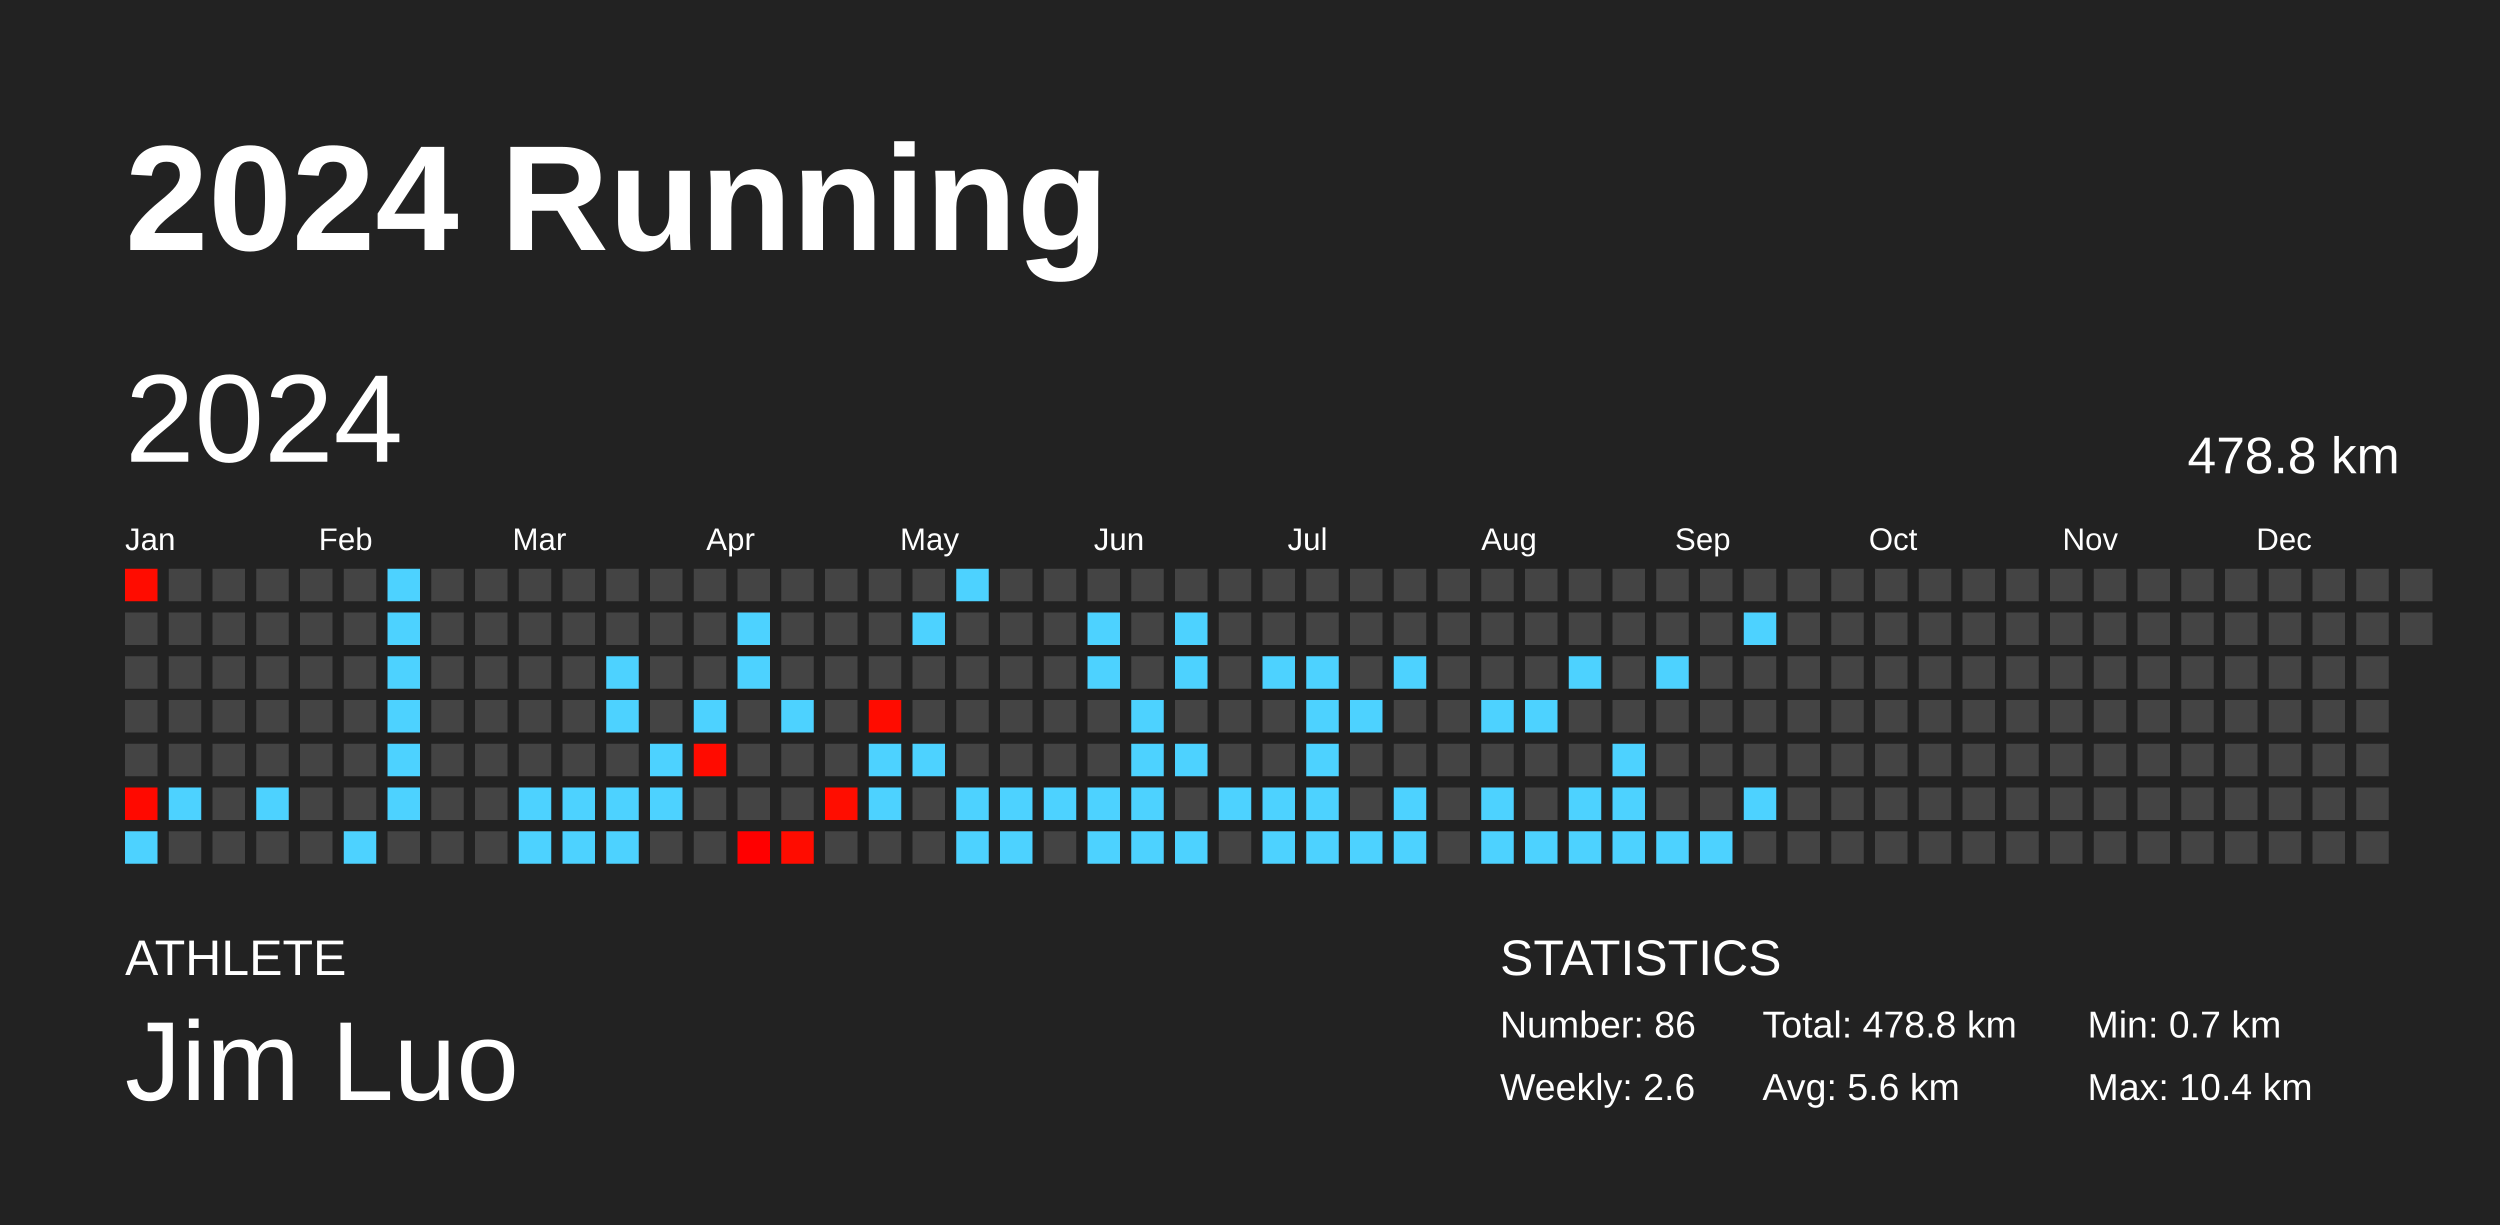
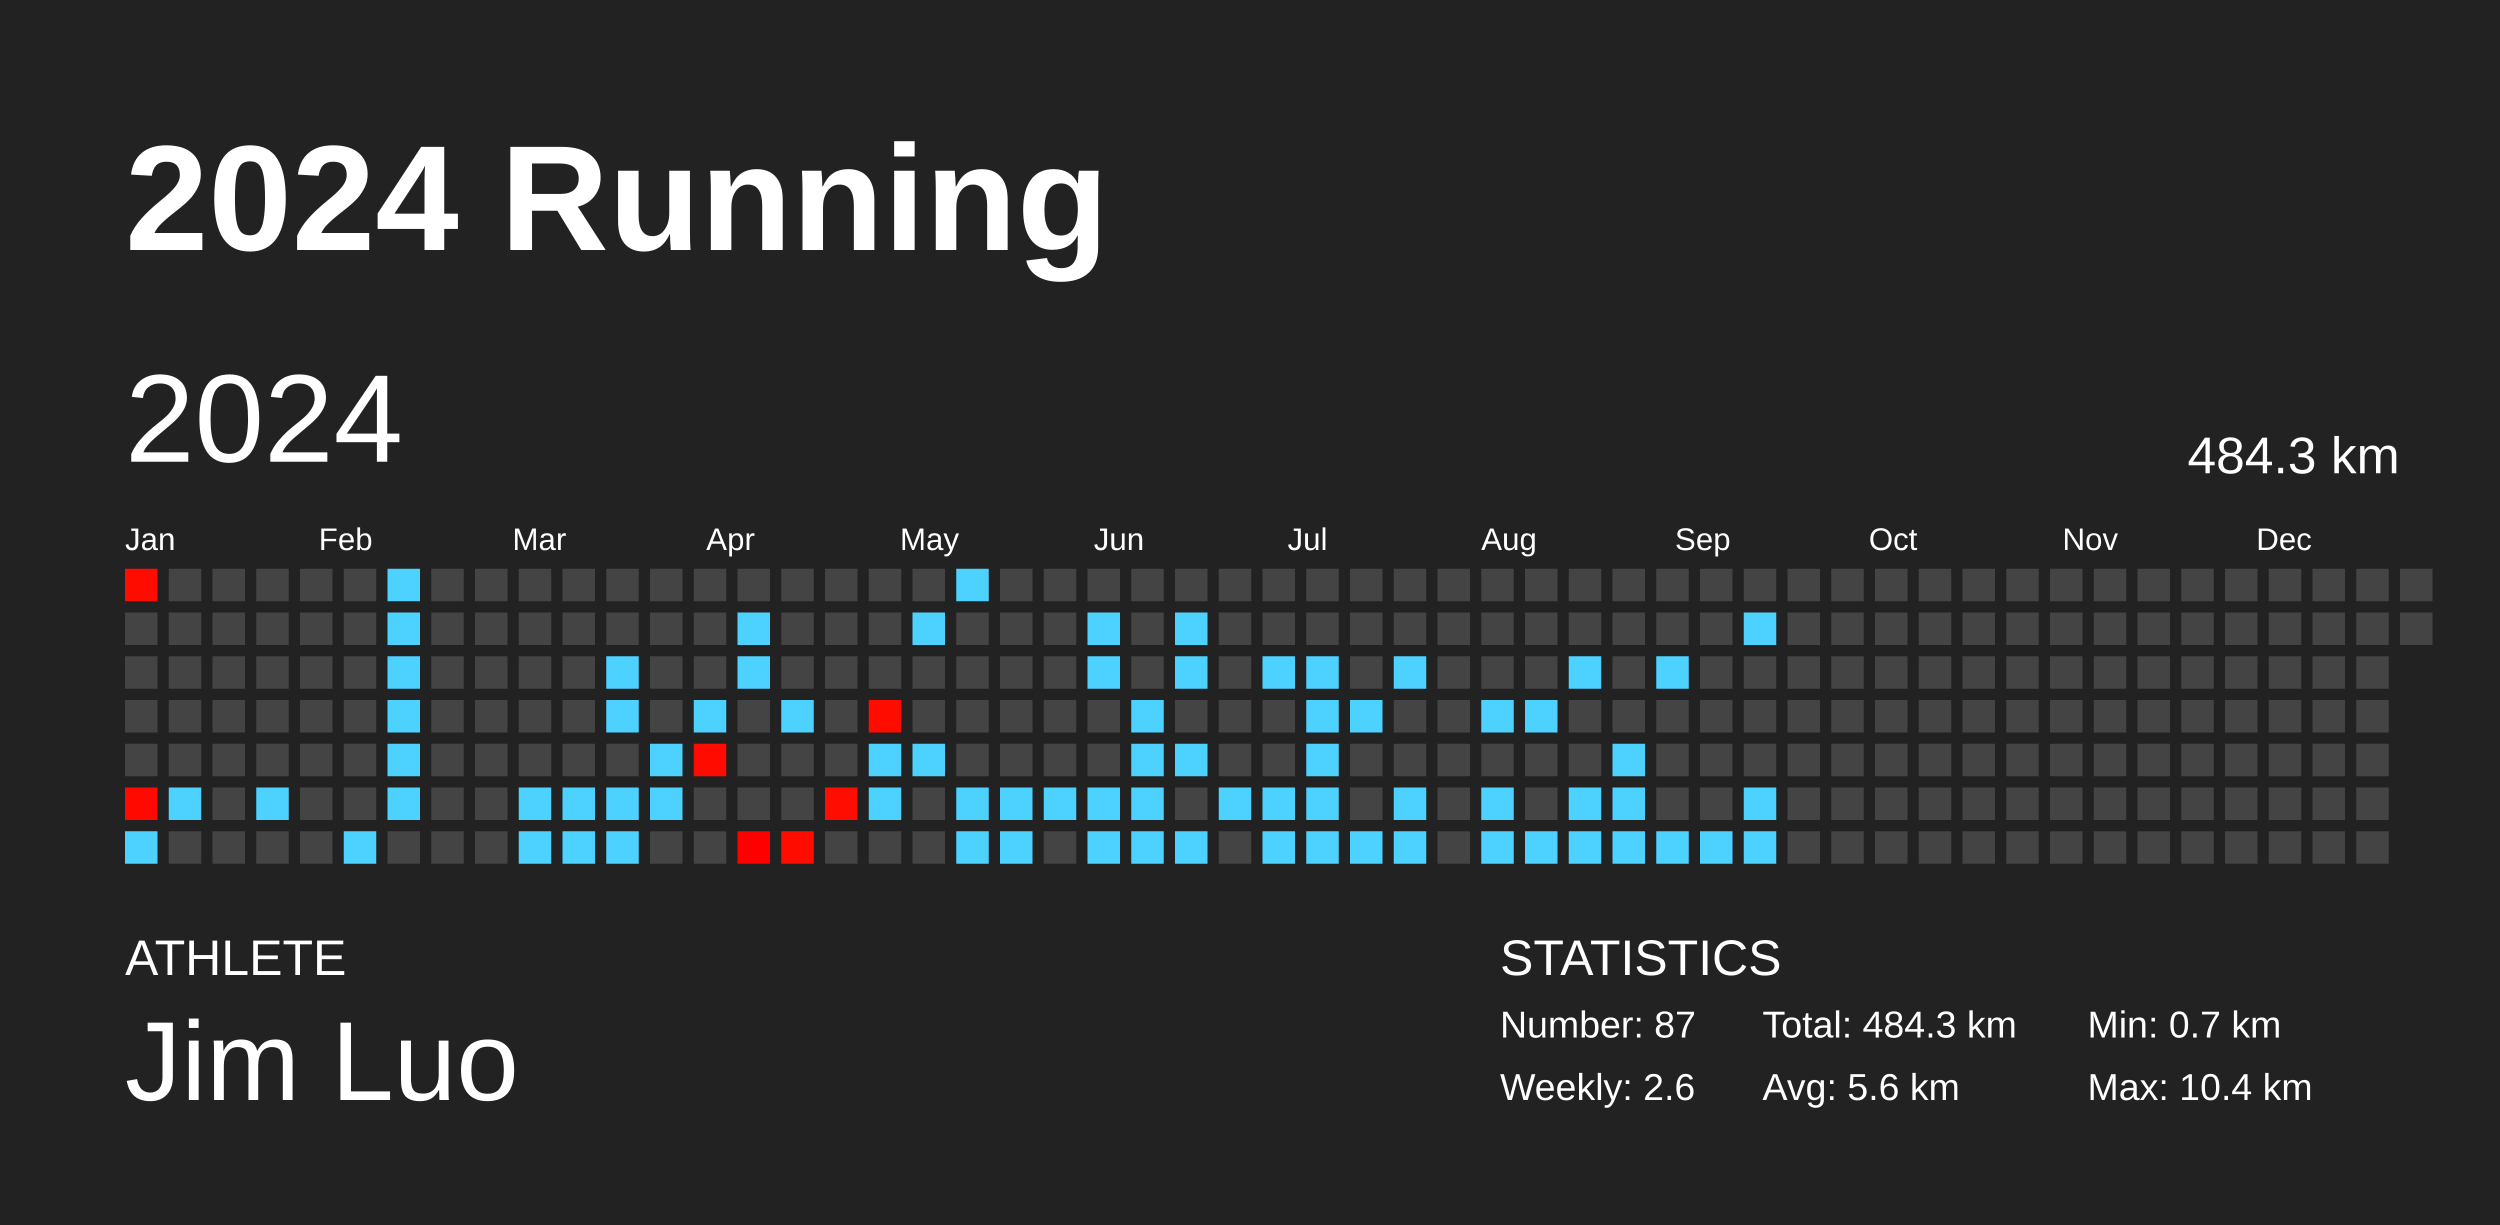
<svg xmlns="http://www.w3.org/2000/svg" baseProfile="full" height="98mm" version="1.1" viewBox="0,0,200,98" width="200mm">
  <defs />
  <rect fill="#222222" height="98" width="200" x="0" y="0" />
  <text fill="#FFFFFF" style="font-size:12px; font-family:Arial; font-weight:bold;" x="10" y="20">2024 Running</text>
  <text fill="#FFFFFF" style="font-size:4px; font-family:Arial" x="10" y="78">ATHLETE</text>
  <text fill="#FFFFFF" style="font-size:9px; font-family:Arial" x="10" y="88">Jim Luo</text>
  <text fill="#FFFFFF" style="font-size:4px; font-family:Arial" x="120" y="78">STATISTICS</text>
-   <text fill="#FFFFFF" style="font-size:3px; font-family:Arial" x="120" y="83">Number: 86</text>
+   <text fill="#FFFFFF" style="font-size:3px; font-family:Arial" x="120" y="83">Number: 87</text>
  <text fill="#FFFFFF" style="font-size:3px; font-family:Arial" x="120" y="88">Weekly: 2.6</text>
-   <text fill="#FFFFFF" style="font-size:3px; font-family:Arial" x="141" y="83">Total: 478.8 km</text>
+   <text fill="#FFFFFF" style="font-size:3px; font-family:Arial" x="141" y="83">Total: 484.3 km</text>
  <text fill="#FFFFFF" style="font-size:3px; font-family:Arial" x="141" y="88">Avg: 5.6 km</text>
  <text fill="#FFFFFF" style="font-size:3px; font-family:Arial" x="167" y="83">Min: 0.7 km</text>
  <text fill="#FFFFFF" style="font-size:3px; font-family:Arial" x="167" y="88">Max: 10.4 km</text>
  <text dominant-baseline="hanging" fill="#FFFFFF" style="font-size:10.0px; font-family:Arial;" x="10" y="30">2024</text>
-   <text dominant-baseline="hanging" fill="#FFFFFF" style="font-size:4.125px; font-family:Arial;" x="175" y="35">478.8 km</text>
+   <text dominant-baseline="hanging" fill="#FFFFFF" style="font-size:4.125px; font-family:Arial;" x="175" y="35">484.3 km</text>
  <text fill="#FFFFFF" style="font-size:2.5px; font-family:Arial" x="10.0" y="44">Jan</text>
  <text fill="#FFFFFF" style="font-size:2.5px; font-family:Arial" x="25.5" y="44">Feb</text>
  <text fill="#FFFFFF" style="font-size:2.5px; font-family:Arial" x="41.0" y="44">Mar</text>
  <text fill="#FFFFFF" style="font-size:2.5px; font-family:Arial" x="56.5" y="44">Apr</text>
  <text fill="#FFFFFF" style="font-size:2.5px; font-family:Arial" x="72.0" y="44">May</text>
  <text fill="#FFFFFF" style="font-size:2.5px; font-family:Arial" x="87.5" y="44">Jun</text>
  <text fill="#FFFFFF" style="font-size:2.5px; font-family:Arial" x="103.0" y="44">Jul</text>
  <text fill="#FFFFFF" style="font-size:2.5px; font-family:Arial" x="118.5" y="44">Aug</text>
  <text fill="#FFFFFF" style="font-size:2.5px; font-family:Arial" x="134.0" y="44">Sep</text>
  <text fill="#FFFFFF" style="font-size:2.5px; font-family:Arial" x="149.5" y="44">Oct</text>
  <text fill="#FFFFFF" style="font-size:2.5px; font-family:Arial" x="165.0" y="44">Nov</text>
  <text fill="#FFFFFF" style="font-size:2.5px; font-family:Arial" x="180.5" y="44">Dec</text>
  <rect fill="#ff0c00" height="2.6" width="2.6" x="10.0" y="45.5" />
  <rect fill="#444444" height="2.6" width="2.6" x="10.0" y="49.0" />
  <rect fill="#444444" height="2.6" width="2.6" x="10.0" y="52.5" />
  <rect fill="#444444" height="2.6" width="2.6" x="10.0" y="56.0" />
  <rect fill="#444444" height="2.6" width="2.6" x="10.0" y="59.5" />
  <rect fill="#ff0900" height="2.6" width="2.6" x="10.0" y="63.0" />
  <rect fill="#4dd2ff" height="2.6" width="2.6" x="10.0" y="66.5" />
  <rect fill="#444444" height="2.6" width="2.6" x="13.5" y="45.5" />
  <rect fill="#444444" height="2.6" width="2.6" x="13.5" y="49.0" />
  <rect fill="#444444" height="2.6" width="2.6" x="13.5" y="52.5" />
  <rect fill="#444444" height="2.6" width="2.6" x="13.5" y="56.0" />
  <rect fill="#444444" height="2.6" width="2.6" x="13.5" y="59.5" />
  <rect fill="#4dd2ff" height="2.6" width="2.6" x="13.5" y="63.0" />
  <rect fill="#444444" height="2.6" width="2.6" x="13.5" y="66.5" />
  <rect fill="#444444" height="2.6" width="2.6" x="17.0" y="45.5" />
  <rect fill="#444444" height="2.6" width="2.6" x="17.0" y="49.0" />
  <rect fill="#444444" height="2.6" width="2.6" x="17.0" y="52.5" />
  <rect fill="#444444" height="2.6" width="2.6" x="17.0" y="56.0" />
  <rect fill="#444444" height="2.6" width="2.6" x="17.0" y="59.5" />
  <rect fill="#444444" height="2.6" width="2.6" x="17.0" y="63.0" />
  <rect fill="#444444" height="2.6" width="2.6" x="17.0" y="66.5" />
  <rect fill="#444444" height="2.6" width="2.6" x="20.5" y="45.5" />
  <rect fill="#444444" height="2.6" width="2.6" x="20.5" y="49.0" />
  <rect fill="#444444" height="2.6" width="2.6" x="20.5" y="52.5" />
  <rect fill="#444444" height="2.6" width="2.6" x="20.5" y="56.0" />
  <rect fill="#444444" height="2.6" width="2.6" x="20.5" y="59.5" />
  <rect fill="#4dd2ff" height="2.6" width="2.6" x="20.5" y="63.0" />
  <rect fill="#444444" height="2.6" width="2.6" x="20.5" y="66.5" />
  <rect fill="#444444" height="2.6" width="2.6" x="24.0" y="45.5" />
  <rect fill="#444444" height="2.6" width="2.6" x="24.0" y="49.0" />
  <rect fill="#444444" height="2.6" width="2.6" x="24.0" y="52.5" />
  <rect fill="#444444" height="2.6" width="2.6" x="24.0" y="56.0" />
  <rect fill="#444444" height="2.6" width="2.6" x="24.0" y="59.5" />
  <rect fill="#444444" height="2.6" width="2.6" x="24.0" y="63.0" />
  <rect fill="#444444" height="2.6" width="2.6" x="24.0" y="66.5" />
  <rect fill="#444444" height="2.6" width="2.6" x="27.5" y="45.5" />
  <rect fill="#444444" height="2.6" width="2.6" x="27.5" y="49.0" />
  <rect fill="#444444" height="2.6" width="2.6" x="27.5" y="52.5" />
  <rect fill="#444444" height="2.6" width="2.6" x="27.5" y="56.0" />
  <rect fill="#444444" height="2.6" width="2.6" x="27.5" y="59.5" />
  <rect fill="#444444" height="2.6" width="2.6" x="27.5" y="63.0" />
  <rect fill="#4dd2ff" height="2.6" width="2.6" x="27.5" y="66.5" />
  <rect fill="#4dd2ff" height="2.6" width="2.6" x="31.0" y="45.5" />
  <rect fill="#4dd2ff" height="2.6" width="2.6" x="31.0" y="49.0" />
  <rect fill="#4dd2ff" height="2.6" width="2.6" x="31.0" y="52.5" />
  <rect fill="#4dd2ff" height="2.6" width="2.6" x="31.0" y="56.0" />
  <rect fill="#4dd2ff" height="2.6" width="2.6" x="31.0" y="59.5" />
  <rect fill="#4dd2ff" height="2.6" width="2.6" x="31.0" y="63.0" />
  <rect fill="#444444" height="2.6" width="2.6" x="31.0" y="66.5" />
  <rect fill="#444444" height="2.6" width="2.6" x="34.5" y="45.5" />
  <rect fill="#444444" height="2.6" width="2.6" x="34.5" y="49.0" />
  <rect fill="#444444" height="2.6" width="2.6" x="34.5" y="52.5" />
  <rect fill="#444444" height="2.6" width="2.6" x="34.5" y="56.0" />
  <rect fill="#444444" height="2.6" width="2.6" x="34.5" y="59.5" />
  <rect fill="#444444" height="2.6" width="2.6" x="34.5" y="63.0" />
  <rect fill="#444444" height="2.6" width="2.6" x="34.5" y="66.5" />
  <rect fill="#444444" height="2.6" width="2.6" x="38.0" y="45.5" />
  <rect fill="#444444" height="2.6" width="2.6" x="38.0" y="49.0" />
  <rect fill="#444444" height="2.6" width="2.6" x="38.0" y="52.5" />
  <rect fill="#444444" height="2.6" width="2.6" x="38.0" y="56.0" />
  <rect fill="#444444" height="2.6" width="2.6" x="38.0" y="59.5" />
  <rect fill="#444444" height="2.6" width="2.6" x="38.0" y="63.0" />
  <rect fill="#444444" height="2.6" width="2.6" x="38.0" y="66.5" />
  <rect fill="#444444" height="2.6" width="2.6" x="41.5" y="45.5" />
  <rect fill="#444444" height="2.6" width="2.6" x="41.5" y="49.0" />
  <rect fill="#444444" height="2.6" width="2.6" x="41.5" y="52.5" />
  <rect fill="#444444" height="2.6" width="2.6" x="41.5" y="56.0" />
  <rect fill="#444444" height="2.6" width="2.6" x="41.5" y="59.5" />
  <rect fill="#4dd2ff" height="2.6" width="2.6" x="41.5" y="63.0" />
  <rect fill="#4dd2ff" height="2.6" width="2.6" x="41.5" y="66.5" />
  <rect fill="#444444" height="2.6" width="2.6" x="45.0" y="45.5" />
  <rect fill="#444444" height="2.6" width="2.6" x="45.0" y="49.0" />
  <rect fill="#444444" height="2.6" width="2.6" x="45.0" y="52.5" />
  <rect fill="#444444" height="2.6" width="2.6" x="45.0" y="56.0" />
  <rect fill="#444444" height="2.6" width="2.6" x="45.0" y="59.5" />
  <rect fill="#4dd2ff" height="2.6" width="2.6" x="45.0" y="63.0" />
  <rect fill="#4dd2ff" height="2.6" width="2.6" x="45.0" y="66.5" />
  <rect fill="#444444" height="2.6" width="2.6" x="48.5" y="45.5" />
  <rect fill="#444444" height="2.6" width="2.6" x="48.5" y="49.0" />
  <rect fill="#4dd2ff" height="2.6" width="2.6" x="48.5" y="52.5" />
  <rect fill="#4dd2ff" height="2.6" width="2.6" x="48.5" y="56.0" />
  <rect fill="#444444" height="2.6" width="2.6" x="48.5" y="59.5" />
  <rect fill="#4dd2ff" height="2.6" width="2.6" x="48.5" y="63.0" />
  <rect fill="#4dd2ff" height="2.6" width="2.6" x="48.5" y="66.5" />
  <rect fill="#444444" height="2.6" width="2.6" x="52.0" y="45.5" />
  <rect fill="#444444" height="2.6" width="2.6" x="52.0" y="49.0" />
  <rect fill="#444444" height="2.6" width="2.6" x="52.0" y="52.5" />
  <rect fill="#444444" height="2.6" width="2.6" x="52.0" y="56.0" />
  <rect fill="#4dd2ff" height="2.6" width="2.6" x="52.0" y="59.5" />
  <rect fill="#4dd2ff" height="2.6" width="2.6" x="52.0" y="63.0" />
  <rect fill="#444444" height="2.6" width="2.6" x="52.0" y="66.5" />
  <rect fill="#444444" height="2.6" width="2.6" x="55.5" y="45.5" />
  <rect fill="#444444" height="2.6" width="2.6" x="55.5" y="49.0" />
  <rect fill="#444444" height="2.6" width="2.6" x="55.5" y="52.5" />
  <rect fill="#4dd2ff" height="2.6" width="2.6" x="55.5" y="56.0" />
  <rect fill="#ff0b00" height="2.6" width="2.6" x="55.5" y="59.5" />
  <rect fill="#444444" height="2.6" width="2.6" x="55.5" y="63.0" />
  <rect fill="#444444" height="2.6" width="2.6" x="55.5" y="66.5" />
  <rect fill="#444444" height="2.6" width="2.6" x="59.0" y="45.5" />
  <rect fill="#4dd2ff" height="2.6" width="2.6" x="59.0" y="49.0" />
  <rect fill="#4dd2ff" height="2.6" width="2.6" x="59.0" y="52.5" />
  <rect fill="#444444" height="2.6" width="2.6" x="59.0" y="56.0" />
  <rect fill="#444444" height="2.6" width="2.6" x="59.0" y="59.5" />
  <rect fill="#444444" height="2.6" width="2.6" x="59.0" y="63.0" />
  <rect fill="#ff0000" height="2.6" width="2.6" x="59.0" y="66.5" />
  <rect fill="#444444" height="2.6" width="2.6" x="62.5" y="45.5" />
  <rect fill="#444444" height="2.6" width="2.6" x="62.5" y="49.0" />
  <rect fill="#444444" height="2.6" width="2.6" x="62.5" y="52.5" />
  <rect fill="#4dd2ff" height="2.6" width="2.6" x="62.5" y="56.0" />
  <rect fill="#444444" height="2.6" width="2.6" x="62.5" y="59.5" />
  <rect fill="#444444" height="2.6" width="2.6" x="62.5" y="63.0" />
  <rect fill="#ff0c00" height="2.6" width="2.6" x="62.5" y="66.5" />
  <rect fill="#444444" height="2.6" width="2.6" x="66.0" y="45.5" />
  <rect fill="#444444" height="2.6" width="2.6" x="66.0" y="49.0" />
  <rect fill="#444444" height="2.6" width="2.6" x="66.0" y="52.5" />
  <rect fill="#444444" height="2.6" width="2.6" x="66.0" y="56.0" />
  <rect fill="#444444" height="2.6" width="2.6" x="66.0" y="59.5" />
  <rect fill="#ff0d00" height="2.6" width="2.6" x="66.0" y="63.0" />
  <rect fill="#444444" height="2.6" width="2.6" x="66.0" y="66.5" />
  <rect fill="#444444" height="2.6" width="2.6" x="69.5" y="45.5" />
  <rect fill="#444444" height="2.6" width="2.6" x="69.5" y="49.0" />
  <rect fill="#444444" height="2.6" width="2.6" x="69.5" y="52.5" />
  <rect fill="#ff0c00" height="2.6" width="2.6" x="69.5" y="56.0" />
  <rect fill="#4dd2ff" height="2.6" width="2.6" x="69.5" y="59.5" />
  <rect fill="#4dd2ff" height="2.6" width="2.6" x="69.5" y="63.0" />
  <rect fill="#444444" height="2.6" width="2.6" x="69.5" y="66.5" />
  <rect fill="#444444" height="2.6" width="2.6" x="73.0" y="45.5" />
  <rect fill="#4dd2ff" height="2.6" width="2.6" x="73.0" y="49.0" />
  <rect fill="#444444" height="2.6" width="2.6" x="73.0" y="52.5" />
  <rect fill="#444444" height="2.6" width="2.6" x="73.0" y="56.0" />
  <rect fill="#4dd2ff" height="2.6" width="2.6" x="73.0" y="59.5" />
  <rect fill="#444444" height="2.6" width="2.6" x="73.0" y="63.0" />
  <rect fill="#444444" height="2.6" width="2.6" x="73.0" y="66.5" />
  <rect fill="#4dd2ff" height="2.6" width="2.6" x="76.5" y="45.5" />
  <rect fill="#444444" height="2.6" width="2.6" x="76.5" y="49.0" />
  <rect fill="#444444" height="2.6" width="2.6" x="76.5" y="52.5" />
  <rect fill="#444444" height="2.6" width="2.6" x="76.5" y="56.0" />
  <rect fill="#444444" height="2.6" width="2.6" x="76.5" y="59.5" />
  <rect fill="#4dd2ff" height="2.6" width="2.6" x="76.5" y="63.0" />
  <rect fill="#4dd2ff" height="2.6" width="2.6" x="76.5" y="66.5" />
  <rect fill="#444444" height="2.6" width="2.6" x="80.0" y="45.5" />
  <rect fill="#444444" height="2.6" width="2.6" x="80.0" y="49.0" />
  <rect fill="#444444" height="2.6" width="2.6" x="80.0" y="52.5" />
  <rect fill="#444444" height="2.6" width="2.6" x="80.0" y="56.0" />
  <rect fill="#444444" height="2.6" width="2.6" x="80.0" y="59.5" />
  <rect fill="#4dd2ff" height="2.6" width="2.6" x="80.0" y="63.0" />
  <rect fill="#4dd2ff" height="2.6" width="2.6" x="80.0" y="66.5" />
  <rect fill="#444444" height="2.6" width="2.6" x="83.5" y="45.5" />
  <rect fill="#444444" height="2.6" width="2.6" x="83.5" y="49.0" />
  <rect fill="#444444" height="2.6" width="2.6" x="83.5" y="52.5" />
  <rect fill="#444444" height="2.6" width="2.6" x="83.5" y="56.0" />
  <rect fill="#444444" height="2.6" width="2.6" x="83.5" y="59.5" />
  <rect fill="#4dd2ff" height="2.6" width="2.6" x="83.5" y="63.0" />
  <rect fill="#444444" height="2.6" width="2.6" x="83.5" y="66.5" />
  <rect fill="#444444" height="2.6" width="2.6" x="87.0" y="45.5" />
  <rect fill="#4dd2ff" height="2.6" width="2.6" x="87.0" y="49.0" />
  <rect fill="#4dd2ff" height="2.6" width="2.6" x="87.0" y="52.5" />
  <rect fill="#444444" height="2.6" width="2.6" x="87.0" y="56.0" />
  <rect fill="#444444" height="2.6" width="2.6" x="87.0" y="59.5" />
  <rect fill="#4dd2ff" height="2.6" width="2.6" x="87.0" y="63.0" />
  <rect fill="#4dd2ff" height="2.6" width="2.6" x="87.0" y="66.5" />
  <rect fill="#444444" height="2.6" width="2.6" x="90.5" y="45.5" />
  <rect fill="#444444" height="2.6" width="2.6" x="90.5" y="49.0" />
  <rect fill="#444444" height="2.6" width="2.6" x="90.5" y="52.5" />
  <rect fill="#4dd2ff" height="2.6" width="2.6" x="90.5" y="56.0" />
  <rect fill="#4dd2ff" height="2.6" width="2.6" x="90.5" y="59.5" />
  <rect fill="#4dd2ff" height="2.6" width="2.6" x="90.5" y="63.0" />
  <rect fill="#4dd2ff" height="2.6" width="2.6" x="90.5" y="66.5" />
  <rect fill="#444444" height="2.6" width="2.6" x="94.0" y="45.5" />
  <rect fill="#4dd2ff" height="2.6" width="2.6" x="94.0" y="49.0" />
  <rect fill="#4dd2ff" height="2.6" width="2.6" x="94.0" y="52.5" />
  <rect fill="#444444" height="2.6" width="2.6" x="94.0" y="56.0" />
  <rect fill="#4dd2ff" height="2.6" width="2.6" x="94.0" y="59.5" />
  <rect fill="#444444" height="2.6" width="2.6" x="94.0" y="63.0" />
  <rect fill="#4dd2ff" height="2.6" width="2.6" x="94.0" y="66.5" />
  <rect fill="#444444" height="2.6" width="2.6" x="97.5" y="45.5" />
  <rect fill="#444444" height="2.6" width="2.6" x="97.5" y="49.0" />
  <rect fill="#444444" height="2.6" width="2.6" x="97.5" y="52.5" />
  <rect fill="#444444" height="2.6" width="2.6" x="97.5" y="56.0" />
  <rect fill="#444444" height="2.6" width="2.6" x="97.5" y="59.5" />
  <rect fill="#4dd2ff" height="2.6" width="2.6" x="97.5" y="63.0" />
  <rect fill="#444444" height="2.6" width="2.6" x="97.5" y="66.5" />
  <rect fill="#444444" height="2.6" width="2.6" x="101.0" y="45.5" />
  <rect fill="#444444" height="2.6" width="2.6" x="101.0" y="49.0" />
  <rect fill="#4dd2ff" height="2.6" width="2.6" x="101.0" y="52.5" />
  <rect fill="#444444" height="2.6" width="2.6" x="101.0" y="56.0" />
  <rect fill="#444444" height="2.6" width="2.6" x="101.0" y="59.5" />
  <rect fill="#4dd2ff" height="2.6" width="2.6" x="101.0" y="63.0" />
  <rect fill="#4dd2ff" height="2.6" width="2.6" x="101.0" y="66.5" />
  <rect fill="#444444" height="2.6" width="2.6" x="104.5" y="45.5" />
  <rect fill="#444444" height="2.6" width="2.6" x="104.5" y="49.0" />
  <rect fill="#4dd2ff" height="2.6" width="2.6" x="104.5" y="52.5" />
  <rect fill="#4dd2ff" height="2.6" width="2.6" x="104.5" y="56.0" />
  <rect fill="#4dd2ff" height="2.6" width="2.6" x="104.5" y="59.5" />
  <rect fill="#4dd2ff" height="2.6" width="2.6" x="104.5" y="63.0" />
  <rect fill="#4dd2ff" height="2.6" width="2.6" x="104.5" y="66.5" />
  <rect fill="#444444" height="2.6" width="2.6" x="108.0" y="45.5" />
  <rect fill="#444444" height="2.6" width="2.6" x="108.0" y="49.0" />
  <rect fill="#444444" height="2.6" width="2.6" x="108.0" y="52.5" />
  <rect fill="#4dd2ff" height="2.6" width="2.6" x="108.0" y="56.0" />
  <rect fill="#444444" height="2.6" width="2.6" x="108.0" y="59.5" />
  <rect fill="#444444" height="2.6" width="2.6" x="108.0" y="63.0" />
  <rect fill="#4dd2ff" height="2.6" width="2.6" x="108.0" y="66.5" />
  <rect fill="#444444" height="2.6" width="2.6" x="111.5" y="45.5" />
  <rect fill="#444444" height="2.6" width="2.6" x="111.5" y="49.0" />
  <rect fill="#4dd2ff" height="2.6" width="2.6" x="111.5" y="52.5" />
  <rect fill="#444444" height="2.6" width="2.6" x="111.5" y="56.0" />
  <rect fill="#444444" height="2.6" width="2.6" x="111.5" y="59.5" />
  <rect fill="#4dd2ff" height="2.6" width="2.6" x="111.5" y="63.0" />
  <rect fill="#4dd2ff" height="2.6" width="2.6" x="111.5" y="66.5" />
  <rect fill="#444444" height="2.6" width="2.6" x="115.0" y="45.5" />
  <rect fill="#444444" height="2.6" width="2.6" x="115.0" y="49.0" />
  <rect fill="#444444" height="2.6" width="2.6" x="115.0" y="52.5" />
  <rect fill="#444444" height="2.6" width="2.6" x="115.0" y="56.0" />
  <rect fill="#444444" height="2.6" width="2.6" x="115.0" y="59.5" />
  <rect fill="#444444" height="2.6" width="2.6" x="115.0" y="63.0" />
  <rect fill="#444444" height="2.6" width="2.6" x="115.0" y="66.5" />
  <rect fill="#444444" height="2.6" width="2.6" x="118.5" y="45.5" />
  <rect fill="#444444" height="2.6" width="2.6" x="118.5" y="49.0" />
  <rect fill="#444444" height="2.6" width="2.6" x="118.5" y="52.5" />
  <rect fill="#4dd2ff" height="2.6" width="2.6" x="118.5" y="56.0" />
  <rect fill="#444444" height="2.6" width="2.6" x="118.5" y="59.5" />
  <rect fill="#4dd2ff" height="2.6" width="2.6" x="118.5" y="63.0" />
  <rect fill="#4dd2ff" height="2.6" width="2.6" x="118.5" y="66.5" />
  <rect fill="#444444" height="2.6" width="2.6" x="122.0" y="45.5" />
  <rect fill="#444444" height="2.6" width="2.6" x="122.0" y="49.0" />
  <rect fill="#444444" height="2.6" width="2.6" x="122.0" y="52.5" />
  <rect fill="#4dd2ff" height="2.6" width="2.6" x="122.0" y="56.0" />
  <rect fill="#444444" height="2.6" width="2.6" x="122.0" y="59.5" />
  <rect fill="#444444" height="2.6" width="2.6" x="122.0" y="63.0" />
  <rect fill="#4dd2ff" height="2.6" width="2.6" x="122.0" y="66.5" />
  <rect fill="#444444" height="2.6" width="2.6" x="125.5" y="45.5" />
  <rect fill="#444444" height="2.6" width="2.6" x="125.5" y="49.0" />
  <rect fill="#4dd2ff" height="2.6" width="2.6" x="125.5" y="52.5" />
  <rect fill="#444444" height="2.6" width="2.6" x="125.5" y="56.0" />
  <rect fill="#444444" height="2.6" width="2.6" x="125.5" y="59.5" />
  <rect fill="#4dd2ff" height="2.6" width="2.6" x="125.5" y="63.0" />
  <rect fill="#4dd2ff" height="2.6" width="2.6" x="125.5" y="66.5" />
  <rect fill="#444444" height="2.6" width="2.6" x="129.0" y="45.5" />
  <rect fill="#444444" height="2.6" width="2.6" x="129.0" y="49.0" />
  <rect fill="#444444" height="2.6" width="2.6" x="129.0" y="52.5" />
  <rect fill="#444444" height="2.6" width="2.6" x="129.0" y="56.0" />
  <rect fill="#4dd2ff" height="2.6" width="2.6" x="129.0" y="59.5" />
  <rect fill="#4dd2ff" height="2.6" width="2.6" x="129.0" y="63.0" />
  <rect fill="#4dd2ff" height="2.6" width="2.6" x="129.0" y="66.5" />
  <rect fill="#444444" height="2.6" width="2.6" x="132.5" y="45.5" />
  <rect fill="#444444" height="2.6" width="2.6" x="132.5" y="49.0" />
  <rect fill="#4dd2ff" height="2.6" width="2.6" x="132.5" y="52.5" />
  <rect fill="#444444" height="2.6" width="2.6" x="132.5" y="56.0" />
  <rect fill="#444444" height="2.6" width="2.6" x="132.5" y="59.5" />
  <rect fill="#444444" height="2.6" width="2.6" x="132.5" y="63.0" />
  <rect fill="#4dd2ff" height="2.6" width="2.6" x="132.5" y="66.5" />
  <rect fill="#444444" height="2.6" width="2.6" x="136.0" y="45.5" />
  <rect fill="#444444" height="2.6" width="2.6" x="136.0" y="49.0" />
  <rect fill="#444444" height="2.6" width="2.6" x="136.0" y="52.5" />
  <rect fill="#444444" height="2.6" width="2.6" x="136.0" y="56.0" />
  <rect fill="#444444" height="2.6" width="2.6" x="136.0" y="59.5" />
  <rect fill="#444444" height="2.6" width="2.6" x="136.0" y="63.0" />
  <rect fill="#4dd2ff" height="2.6" width="2.6" x="136.0" y="66.5" />
  <rect fill="#444444" height="2.6" width="2.6" x="139.5" y="45.5" />
  <rect fill="#4dd2ff" height="2.6" width="2.6" x="139.5" y="49.0" />
  <rect fill="#444444" height="2.6" width="2.6" x="139.5" y="52.5" />
  <rect fill="#444444" height="2.6" width="2.6" x="139.5" y="56.0" />
  <rect fill="#444444" height="2.6" width="2.6" x="139.5" y="59.5" />
  <rect fill="#4dd2ff" height="2.6" width="2.6" x="139.5" y="63.0" />
-   <rect fill="#444444" height="2.6" width="2.6" x="139.5" y="66.5" />
+   <rect fill="#4dd2ff" height="2.6" width="2.6" x="139.5" y="66.5" />
  <rect fill="#444444" height="2.6" width="2.6" x="143.0" y="45.5" />
  <rect fill="#444444" height="2.6" width="2.6" x="143.0" y="49.0" />
  <rect fill="#444444" height="2.6" width="2.6" x="143.0" y="52.5" />
  <rect fill="#444444" height="2.6" width="2.6" x="143.0" y="56.0" />
  <rect fill="#444444" height="2.6" width="2.6" x="143.0" y="59.5" />
  <rect fill="#444444" height="2.6" width="2.6" x="143.0" y="63.0" />
  <rect fill="#444444" height="2.6" width="2.6" x="143.0" y="66.5" />
  <rect fill="#444444" height="2.6" width="2.6" x="146.5" y="45.5" />
  <rect fill="#444444" height="2.6" width="2.6" x="146.5" y="49.0" />
  <rect fill="#444444" height="2.6" width="2.6" x="146.5" y="52.5" />
  <rect fill="#444444" height="2.6" width="2.6" x="146.5" y="56.0" />
  <rect fill="#444444" height="2.6" width="2.6" x="146.5" y="59.5" />
  <rect fill="#444444" height="2.6" width="2.6" x="146.5" y="63.0" />
  <rect fill="#444444" height="2.6" width="2.6" x="146.5" y="66.5" />
  <rect fill="#444444" height="2.6" width="2.6" x="150.0" y="45.5" />
  <rect fill="#444444" height="2.6" width="2.6" x="150.0" y="49.0" />
  <rect fill="#444444" height="2.6" width="2.6" x="150.0" y="52.5" />
  <rect fill="#444444" height="2.6" width="2.6" x="150.0" y="56.0" />
  <rect fill="#444444" height="2.6" width="2.6" x="150.0" y="59.5" />
  <rect fill="#444444" height="2.6" width="2.6" x="150.0" y="63.0" />
  <rect fill="#444444" height="2.6" width="2.6" x="150.0" y="66.5" />
  <rect fill="#444444" height="2.6" width="2.6" x="153.5" y="45.5" />
  <rect fill="#444444" height="2.6" width="2.6" x="153.5" y="49.0" />
  <rect fill="#444444" height="2.6" width="2.6" x="153.5" y="52.5" />
  <rect fill="#444444" height="2.6" width="2.6" x="153.5" y="56.0" />
  <rect fill="#444444" height="2.6" width="2.6" x="153.5" y="59.5" />
  <rect fill="#444444" height="2.6" width="2.6" x="153.5" y="63.0" />
  <rect fill="#444444" height="2.6" width="2.6" x="153.5" y="66.5" />
  <rect fill="#444444" height="2.6" width="2.6" x="157.0" y="45.5" />
  <rect fill="#444444" height="2.6" width="2.6" x="157.0" y="49.0" />
  <rect fill="#444444" height="2.6" width="2.6" x="157.0" y="52.5" />
  <rect fill="#444444" height="2.6" width="2.6" x="157.0" y="56.0" />
  <rect fill="#444444" height="2.6" width="2.6" x="157.0" y="59.5" />
  <rect fill="#444444" height="2.6" width="2.6" x="157.0" y="63.0" />
  <rect fill="#444444" height="2.6" width="2.6" x="157.0" y="66.5" />
  <rect fill="#444444" height="2.6" width="2.6" x="160.5" y="45.5" />
  <rect fill="#444444" height="2.6" width="2.6" x="160.5" y="49.0" />
  <rect fill="#444444" height="2.6" width="2.6" x="160.5" y="52.5" />
  <rect fill="#444444" height="2.6" width="2.6" x="160.5" y="56.0" />
  <rect fill="#444444" height="2.6" width="2.6" x="160.5" y="59.5" />
  <rect fill="#444444" height="2.6" width="2.6" x="160.5" y="63.0" />
  <rect fill="#444444" height="2.6" width="2.6" x="160.5" y="66.5" />
  <rect fill="#444444" height="2.6" width="2.6" x="164.0" y="45.5" />
  <rect fill="#444444" height="2.6" width="2.6" x="164.0" y="49.0" />
  <rect fill="#444444" height="2.6" width="2.6" x="164.0" y="52.5" />
  <rect fill="#444444" height="2.6" width="2.6" x="164.0" y="56.0" />
  <rect fill="#444444" height="2.6" width="2.6" x="164.0" y="59.5" />
  <rect fill="#444444" height="2.6" width="2.6" x="164.0" y="63.0" />
  <rect fill="#444444" height="2.6" width="2.6" x="164.0" y="66.5" />
  <rect fill="#444444" height="2.6" width="2.6" x="167.5" y="45.5" />
  <rect fill="#444444" height="2.6" width="2.6" x="167.5" y="49.0" />
  <rect fill="#444444" height="2.6" width="2.6" x="167.5" y="52.5" />
  <rect fill="#444444" height="2.6" width="2.6" x="167.5" y="56.0" />
  <rect fill="#444444" height="2.6" width="2.6" x="167.5" y="59.5" />
  <rect fill="#444444" height="2.6" width="2.6" x="167.5" y="63.0" />
  <rect fill="#444444" height="2.6" width="2.6" x="167.5" y="66.5" />
  <rect fill="#444444" height="2.6" width="2.6" x="171.0" y="45.5" />
  <rect fill="#444444" height="2.6" width="2.6" x="171.0" y="49.0" />
  <rect fill="#444444" height="2.6" width="2.6" x="171.0" y="52.5" />
  <rect fill="#444444" height="2.6" width="2.6" x="171.0" y="56.0" />
  <rect fill="#444444" height="2.6" width="2.6" x="171.0" y="59.5" />
  <rect fill="#444444" height="2.6" width="2.6" x="171.0" y="63.0" />
  <rect fill="#444444" height="2.6" width="2.6" x="171.0" y="66.5" />
  <rect fill="#444444" height="2.6" width="2.6" x="174.5" y="45.5" />
  <rect fill="#444444" height="2.6" width="2.6" x="174.5" y="49.0" />
  <rect fill="#444444" height="2.6" width="2.6" x="174.5" y="52.5" />
  <rect fill="#444444" height="2.6" width="2.6" x="174.5" y="56.0" />
  <rect fill="#444444" height="2.6" width="2.6" x="174.5" y="59.5" />
  <rect fill="#444444" height="2.6" width="2.6" x="174.5" y="63.0" />
  <rect fill="#444444" height="2.6" width="2.6" x="174.5" y="66.5" />
  <rect fill="#444444" height="2.6" width="2.6" x="178.0" y="45.5" />
  <rect fill="#444444" height="2.6" width="2.6" x="178.0" y="49.0" />
  <rect fill="#444444" height="2.6" width="2.6" x="178.0" y="52.5" />
  <rect fill="#444444" height="2.6" width="2.6" x="178.0" y="56.0" />
  <rect fill="#444444" height="2.6" width="2.6" x="178.0" y="59.5" />
  <rect fill="#444444" height="2.6" width="2.6" x="178.0" y="63.0" />
  <rect fill="#444444" height="2.6" width="2.6" x="178.0" y="66.5" />
  <rect fill="#444444" height="2.6" width="2.6" x="181.5" y="45.5" />
  <rect fill="#444444" height="2.6" width="2.6" x="181.5" y="49.0" />
  <rect fill="#444444" height="2.6" width="2.6" x="181.5" y="52.5" />
  <rect fill="#444444" height="2.6" width="2.6" x="181.5" y="56.0" />
  <rect fill="#444444" height="2.6" width="2.6" x="181.5" y="59.5" />
  <rect fill="#444444" height="2.6" width="2.6" x="181.5" y="63.0" />
  <rect fill="#444444" height="2.6" width="2.6" x="181.5" y="66.5" />
  <rect fill="#444444" height="2.6" width="2.6" x="185.0" y="45.5" />
  <rect fill="#444444" height="2.6" width="2.6" x="185.0" y="49.0" />
  <rect fill="#444444" height="2.6" width="2.6" x="185.0" y="52.5" />
  <rect fill="#444444" height="2.6" width="2.6" x="185.0" y="56.0" />
  <rect fill="#444444" height="2.6" width="2.6" x="185.0" y="59.5" />
  <rect fill="#444444" height="2.6" width="2.6" x="185.0" y="63.0" />
  <rect fill="#444444" height="2.6" width="2.6" x="185.0" y="66.5" />
  <rect fill="#444444" height="2.6" width="2.6" x="188.5" y="45.5" />
  <rect fill="#444444" height="2.6" width="2.6" x="188.5" y="49.0" />
  <rect fill="#444444" height="2.6" width="2.6" x="188.5" y="52.5" />
  <rect fill="#444444" height="2.6" width="2.6" x="188.5" y="56.0" />
  <rect fill="#444444" height="2.6" width="2.6" x="188.5" y="59.5" />
  <rect fill="#444444" height="2.6" width="2.6" x="188.5" y="63.0" />
  <rect fill="#444444" height="2.6" width="2.6" x="188.5" y="66.5" />
  <rect fill="#444444" height="2.6" width="2.6" x="192.0" y="45.5" />
  <rect fill="#444444" height="2.6" width="2.6" x="192.0" y="49.0" />
</svg>
